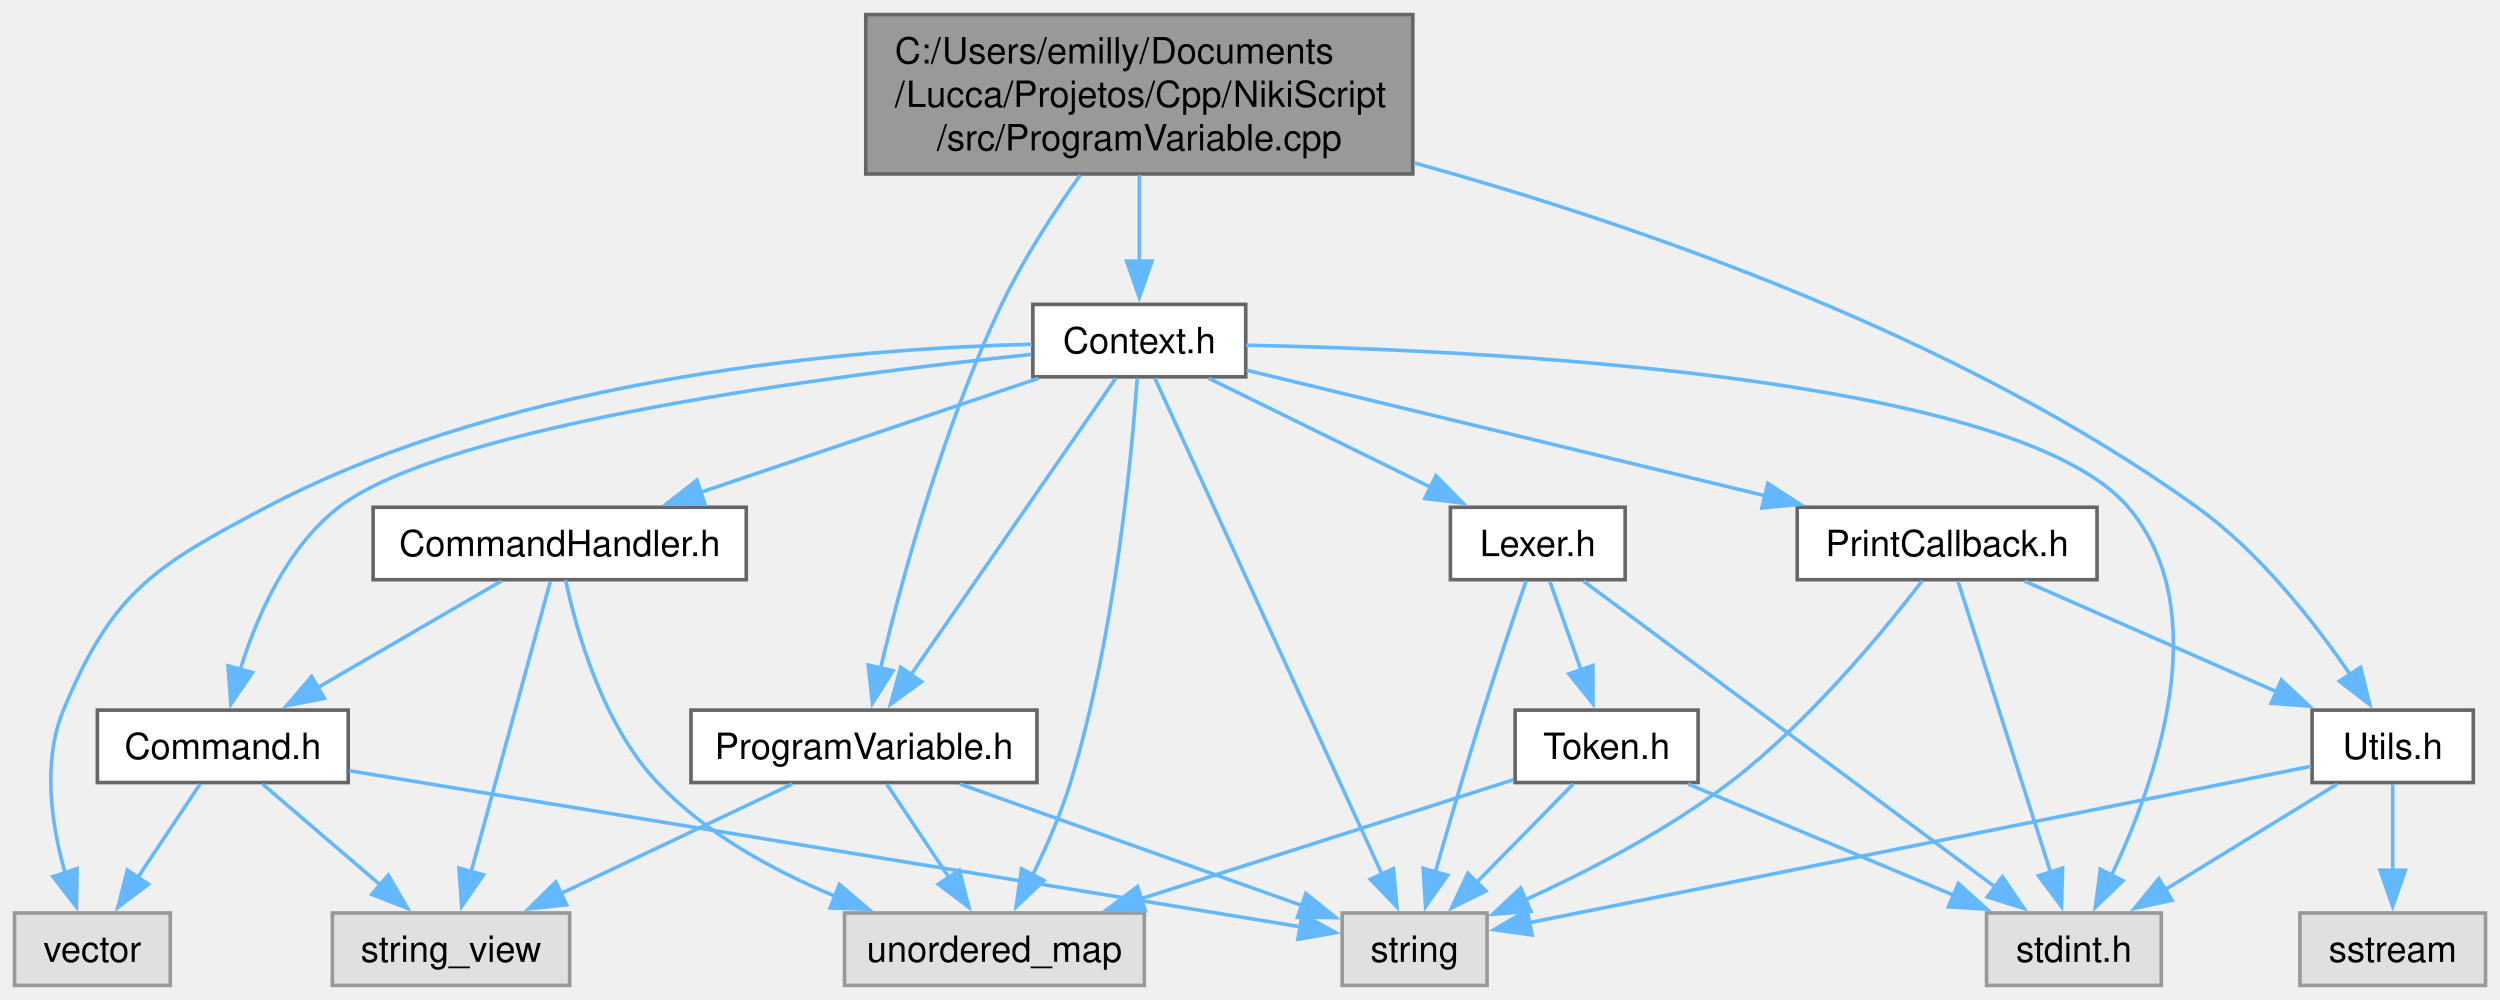
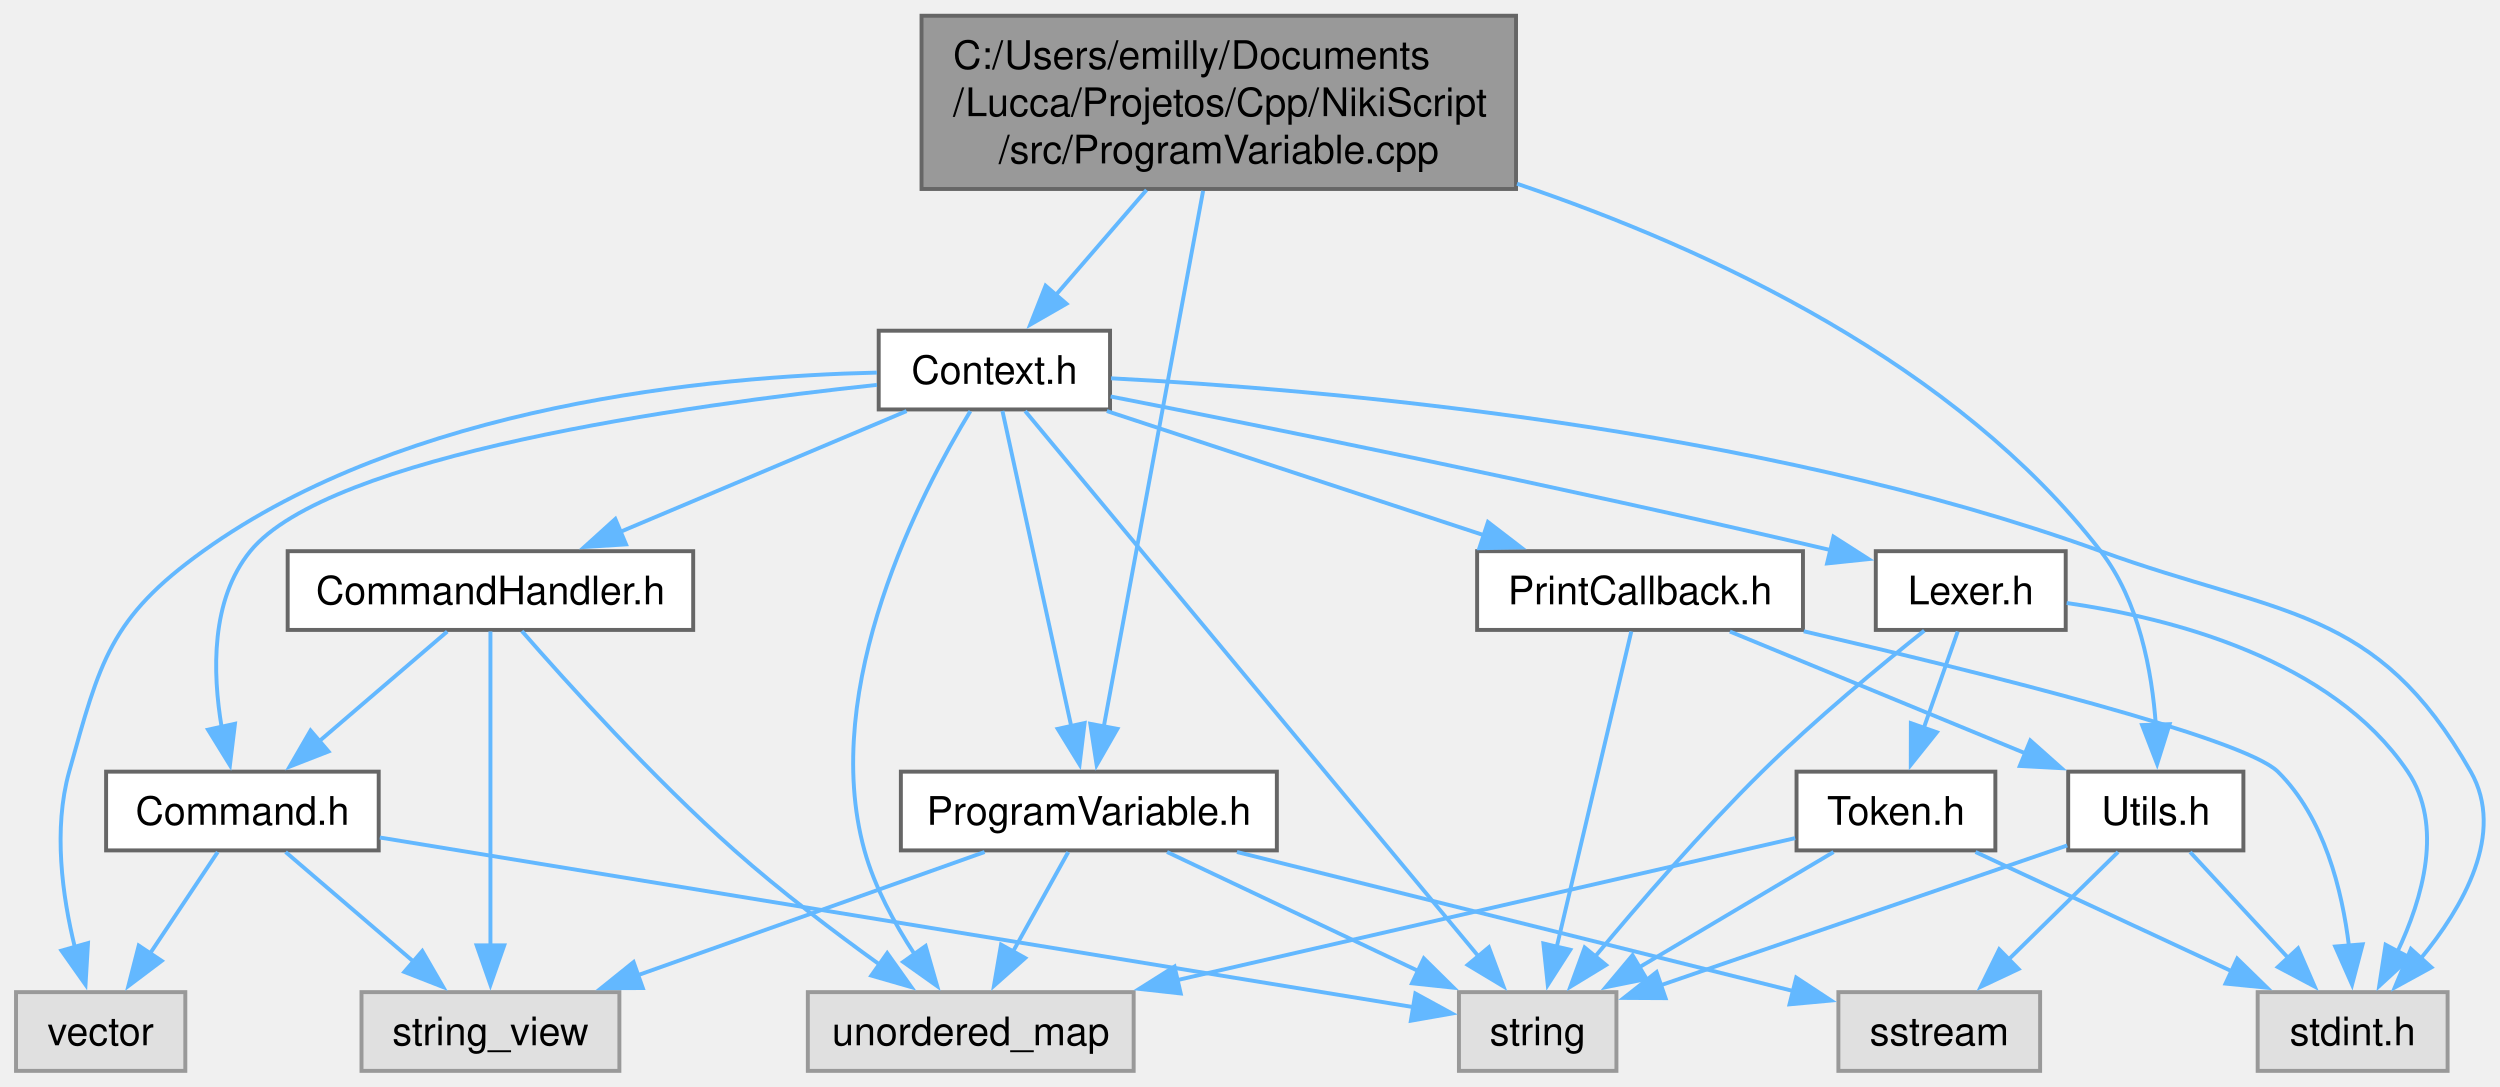
- <svg xmlns="http://www.w3.org/2000/svg" xmlns:xlink="http://www.w3.org/1999/xlink" width="690pt" height="276pt" viewBox="0.00 0.00 690.12 276.00">
+ <svg xmlns="http://www.w3.org/2000/svg" xmlns:xlink="http://www.w3.org/1999/xlink" width="635pt" height="276pt" viewBox="0.00 0.00 634.86 276.00">
  <g id="graph0" class="graph" transform="scale(1 1) rotate(0) translate(4 272)">
    <g id="Node000001" class="node">
      <g id="a_Node000001">
        <a xlink:title=" ">
-           <polygon fill="#999999" stroke="#666666" points="386,-268 235,-268 235,-224 386,-224 386,-268" />
-           <text text-anchor="start" x="243" y="-254.5" font-family="Helvetica,sans-Serif" font-size="10.00">C:/Users/emilly/Documents</text>
-           <text text-anchor="start" x="243" y="-242.5" font-family="Helvetica,sans-Serif" font-size="10.00">/Lucca/Projetos/Cpp/NikiScript</text>
-           <text text-anchor="middle" x="310.5" y="-230.5" font-family="Helvetica,sans-Serif" font-size="10.00">/src/ProgramVariable.cpp</text>
+           <polygon fill="#999999" stroke="#666666" points="381,-268 230,-268 230,-224 381,-224 381,-268" />
+           <text text-anchor="start" x="238" y="-254.5" font-family="Helvetica,sans-Serif" font-size="10.00">C:/Users/emilly/Documents</text>
+           <text text-anchor="start" x="238" y="-242.5" font-family="Helvetica,sans-Serif" font-size="10.00">/Lucca/Projetos/Cpp/NikiScript</text>
+           <text text-anchor="middle" x="305.5" y="-230.5" font-family="Helvetica,sans-Serif" font-size="10.00">/src/ProgramVariable.cpp</text>
        </a>
      </g>
    </g>
    <g id="Node000002" class="node">
      <g id="a_Node000002">
        <a xlink:href="_program_variable_8h.html" target="_top" xlink:title=" ">
-           <polygon fill="white" stroke="#666666" points="282.25,-76 186.75,-76 186.75,-56 282.25,-56 282.25,-76" />
-           <text text-anchor="middle" x="234.5" y="-62.5" font-family="Helvetica,sans-Serif" font-size="10.00">ProgramVariable.h</text>
+           <polygon fill="white" stroke="#666666" points="320.25,-76 224.75,-76 224.75,-56 320.25,-56 320.25,-76" />
+           <text text-anchor="middle" x="272.5" y="-62.5" font-family="Helvetica,sans-Serif" font-size="10.00">ProgramVariable.h</text>
        </a>
      </g>
    </g>
    <g id="edge1_Node000001_Node000002" class="edge">
      <g id="a_edge1_Node000001_Node000002">
        <a xlink:title=" ">
-           <path fill="none" stroke="#63b8ff" d="M294.18,-223.67C286.81,-213.32 278.45,-200.45 272.5,-188 256.4,-154.34 244.96,-112.22 239.07,-87.59" />
-           <polygon fill="#63b8ff" stroke="#63b8ff" points="242.5,-86.88 236.84,-77.92 235.68,-88.45 242.5,-86.88" />
+           <path fill="none" stroke="#63b8ff" d="M301.52,-223.53C295.1,-188.93 282.57,-121.29 276.28,-87.39" />
+           <polygon fill="#63b8ff" stroke="#63b8ff" points="279.74,-86.87 274.48,-77.68 272.86,-88.15 279.74,-86.87" />
+         </a>
+       </g>
+     </g>
+     <g id="Node000007" class="node">
+       <g id="a_Node000007">
+         <a xlink:href="_context_8h.html" target="_top" xlink:title=" ">
+           <polygon fill="white" stroke="#666666" points="277.88,-188 219.12,-188 219.12,-168 277.88,-168 277.88,-188" />
+           <text text-anchor="middle" x="248.5" y="-174.5" font-family="Helvetica,sans-Serif" font-size="10.00">Context.h</text>
+         </a>
+       </g>
+     </g>
+     <g id="edge6_Node000001_Node000007" class="edge">
+       <g id="a_edge6_Node000001_Node000007">
+         <a xlink:title=" ">
+           <path fill="none" stroke="#63b8ff" d="M287.15,-223.75C279.68,-215.1 271.14,-205.21 263.99,-196.93" />
+           <polygon fill="#63b8ff" stroke="#63b8ff" points="266.81,-194.84 257.62,-189.56 261.51,-199.42 266.81,-194.84" />
+         </a>
+       </g>
+     </g>
+     <g id="Node000013" class="node">
+       <g id="a_Node000013">
+         <a xlink:href="_utils_8h.html" target="_top" xlink:title=" ">
+           <polygon fill="white" stroke="#666666" points="565.75,-76 521.25,-76 521.25,-56 565.75,-56 565.75,-76" />
+           <text text-anchor="middle" x="543.5" y="-62.5" font-family="Helvetica,sans-Serif" font-size="10.00">Utils.h</text>
+         </a>
+       </g>
+     </g>
+     <g id="edge34_Node000001_Node000013" class="edge">
+       <g id="a_edge34_Node000001_Node000013">
+         <a xlink:title=" ">
+           <path fill="none" stroke="#63b8ff" d="M381.25,-225.33C430.75,-208.58 492.81,-179.48 529.5,-132 539.23,-119.41 542.54,-101.54 543.52,-87.72" />
+           <polygon fill="#63b8ff" stroke="#63b8ff" points="547.01,-88.06 543.84,-77.95 540.02,-87.83 547.01,-88.06" />
+         </a>
+       </g>
+     </g>
+     <g id="Node000003" class="node">
+       <g id="a_Node000003">
+         <a xlink:title=" ">
+           <polygon fill="#e0e0e0" stroke="#999999" points="406.5,-20 366.5,-20 366.5,0 406.5,0 406.5,-20" />
+           <text text-anchor="middle" x="386.5" y="-6.5" font-family="Helvetica,sans-Serif" font-size="10.00">string</text>
+         </a>
+       </g>
+     </g>
+     <g id="edge2_Node000002_Node000003" class="edge">
+       <g id="a_edge2_Node000002_Node000003">
+         <a xlink:title=" ">
+           <path fill="none" stroke="#63b8ff" d="M292.36,-55.59C309.99,-47.24 336.01,-34.92 356.23,-25.34" />
+           <polygon fill="#63b8ff" stroke="#63b8ff" points="357.58,-28.57 365.12,-21.13 354.58,-22.25 357.58,-28.57" />
+         </a>
+       </g>
+     </g>
+     <g id="Node000004" class="node">
+       <g id="a_Node000004">
+         <a xlink:title=" ">
+           <polygon fill="#e0e0e0" stroke="#999999" points="153.25,-20 87.75,-20 87.75,0 153.25,0 153.25,-20" />
+           <text text-anchor="middle" x="120.5" y="-6.5" font-family="Helvetica,sans-Serif" font-size="10.00">string_view</text>
+         </a>
+       </g>
+     </g>
+     <g id="edge3_Node000002_Node000004" class="edge">
+       <g id="a_edge3_Node000002_Node000004">
+         <a xlink:title=" ">
+           <path fill="none" stroke="#63b8ff" d="M246.02,-55.59C221.65,-46.94 185.25,-34 157.91,-24.29" />
+           <polygon fill="#63b8ff" stroke="#63b8ff" points="159.2,-21.04 148.61,-20.99 156.86,-27.63 159.2,-21.04" />
+         </a>
+       </g>
+     </g>
+     <g id="Node000005" class="node">
+       <g id="a_Node000005">
+         <a xlink:title=" ">
+           <polygon fill="#e0e0e0" stroke="#999999" points="514.12,-20 462.88,-20 462.88,0 514.12,0 514.12,-20" />
+           <text text-anchor="middle" x="488.5" y="-6.5" font-family="Helvetica,sans-Serif" font-size="10.00">sstream</text>
+         </a>
+       </g>
+     </g>
+     <g id="edge4_Node000002_Node000005" class="edge">
+       <g id="a_edge4_Node000002_Node000005">
+         <a xlink:title=" ">
+           <path fill="none" stroke="#63b8ff" d="M310.12,-55.59C349.84,-45.67 412.04,-30.12 451.51,-20.25" />
+           <polygon fill="#63b8ff" stroke="#63b8ff" points="452.17,-23.69 461.02,-17.87 450.47,-16.9 452.17,-23.69" />
        </a>
      </g>
    </g>
    <g id="Node000006" class="node">
      <g id="a_Node000006">
-         <a xlink:href="_context_8h.html" target="_top" xlink:title=" ">
-           <polygon fill="white" stroke="#666666" points="339.88,-188 281.12,-188 281.12,-168 339.88,-168 339.88,-188" />
-           <text text-anchor="middle" x="310.5" y="-174.5" font-family="Helvetica,sans-Serif" font-size="10.00">Context.h</text>
-         </a>
-       </g>
-     </g>
-     <g id="edge5_Node000001_Node000006" class="edge">
-       <g id="a_edge5_Node000001_Node000006">
-         <a xlink:title=" ">
-           <path fill="none" stroke="#63b8ff" d="M310.5,-223.75C310.5,-216.13 310.5,-207.53 310.5,-199.93" />
-           <polygon fill="#63b8ff" stroke="#63b8ff" points="314,-199.93 310.5,-189.93 307,-199.93 314,-199.93" />
-         </a>
-       </g>
-     </g>
-     <g id="Node000012" class="node">
-       <g id="a_Node000012">
-         <a xlink:href="_utils_8h.html" target="_top" xlink:title=" ">
-           <polygon fill="white" stroke="#666666" points="678.75,-76 634.25,-76 634.25,-56 678.75,-56 678.75,-76" />
-           <text text-anchor="middle" x="656.5" y="-62.5" font-family="Helvetica,sans-Serif" font-size="10.00">Utils.h</text>
-         </a>
-       </g>
-     </g>
-     <g id="edge33_Node000001_Node000012" class="edge">
-       <g id="a_edge33_Node000001_Node000012">
-         <a xlink:title=" ">
-           <path fill="none" stroke="#63b8ff" d="M386.43,-227.06C448.61,-209.81 536.74,-179.28 602.5,-132 619.94,-119.46 635.1,-99.99 644.88,-85.63" />
-           <polygon fill="#63b8ff" stroke="#63b8ff" points="647.64,-87.8 650.18,-77.51 641.78,-83.97 647.64,-87.8" />
-         </a>
-       </g>
-     </g>
-     <g id="Node000003" class="node">
-       <g id="a_Node000003">
-         <a xlink:title=" ">
-           <polygon fill="#e0e0e0" stroke="#999999" points="406.5,-20 366.5,-20 366.5,0 406.5,0 406.5,-20" />
-           <text text-anchor="middle" x="386.5" y="-6.5" font-family="Helvetica,sans-Serif" font-size="10.00">string</text>
-         </a>
-       </g>
-     </g>
-     <g id="edge2_Node000002_Node000003" class="edge">
-       <g id="a_edge2_Node000002_Node000003">
-         <a xlink:title=" ">
-           <path fill="none" stroke="#63b8ff" d="M260.98,-55.59C287.29,-46.25 327.63,-31.91 355.45,-22.03" />
-           <polygon fill="#63b8ff" stroke="#63b8ff" points="356.48,-25.38 364.73,-18.73 354.14,-18.78 356.48,-25.38" />
-         </a>
-       </g>
-     </g>
-     <g id="Node000004" class="node">
-       <g id="a_Node000004">
-         <a xlink:title=" ">
-           <polygon fill="#e0e0e0" stroke="#999999" points="153.25,-20 87.75,-20 87.75,0 153.25,0 153.25,-20" />
-           <text text-anchor="middle" x="120.5" y="-6.5" font-family="Helvetica,sans-Serif" font-size="10.00">string_view</text>
-         </a>
-       </g>
-     </g>
-     <g id="edge3_Node000002_Node000004" class="edge">
-       <g id="a_edge3_Node000002_Node000004">
-         <a xlink:title=" ">
-           <path fill="none" stroke="#63b8ff" d="M214.64,-55.59C197.01,-47.24 170.99,-34.92 150.77,-25.34" />
-           <polygon fill="#63b8ff" stroke="#63b8ff" points="152.42,-22.25 141.88,-21.13 149.42,-28.57 152.42,-22.25" />
-         </a>
-       </g>
-     </g>
-     <g id="Node000005" class="node">
-       <g id="a_Node000005">
-         <a xlink:title=" ">
-           <polygon fill="#e0e0e0" stroke="#999999" points="311.88,-20 229.12,-20 229.12,0 311.88,0 311.88,-20" />
-           <text text-anchor="middle" x="270.5" y="-6.5" font-family="Helvetica,sans-Serif" font-size="10.00">unordered_map</text>
-         </a>
-       </g>
-     </g>
-     <g id="edge4_Node000002_Node000005" class="edge">
-       <g id="a_edge4_Node000002_Node000005">
-         <a xlink:title=" ">
-           <path fill="none" stroke="#63b8ff" d="M240.77,-55.59C245.52,-48.47 252.2,-38.45 258.02,-29.72" />
-           <polygon fill="#63b8ff" stroke="#63b8ff" points="260.83,-31.82 263.46,-21.56 255,-27.94 260.83,-31.82" />
-         </a>
-       </g>
-     </g>
-     <g id="edge25_Node000006_Node000002" class="edge">
-       <g id="a_edge25_Node000006_Node000002">
-         <a xlink:title=" ">
-           <path fill="none" stroke="#63b8ff" d="M304.02,-167.62C291.51,-149.52 263.83,-109.45 247.42,-85.7" />
-           <polygon fill="#63b8ff" stroke="#63b8ff" points="250.39,-83.84 241.82,-77.6 244.63,-87.82 250.39,-83.84" />
-         </a>
-       </g>
-     </g>
-     <g id="edge8_Node000006_Node000003" class="edge">
-       <g id="a_edge8_Node000006_Node000003">
-         <a xlink:title=" ">
-           <path fill="none" stroke="#63b8ff" d="M314.8,-167.6C326.87,-141.23 361.23,-66.19 377.61,-30.42" />
-           <polygon fill="#63b8ff" stroke="#63b8ff" points="380.63,-32.22 381.61,-21.67 374.27,-29.31 380.63,-32.22" />
-         </a>
-       </g>
-     </g>
-     <g id="edge9_Node000006_Node000005" class="edge">
-       <g id="a_edge9_Node000006_Node000005">
-         <a xlink:title=" ">
-           <path fill="none" stroke="#63b8ff" d="M309.93,-167.69C308.48,-147.14 303.85,-96.47 291.5,-56 288.86,-47.36 284.86,-38.25 281.06,-30.5" />
-           <polygon fill="#63b8ff" stroke="#63b8ff" points="284.21,-28.97 276.51,-21.69 277.99,-32.18 284.21,-28.97" />
-         </a>
-       </g>
-     </g>
-     <g id="Node000007" class="node">
-       <g id="a_Node000007">
+         <a xlink:title=" ">
+           <polygon fill="#e0e0e0" stroke="#999999" points="283.88,-20 201.12,-20 201.12,0 283.88,0 283.88,-20" />
+           <text text-anchor="middle" x="242.5" y="-6.5" font-family="Helvetica,sans-Serif" font-size="10.00">unordered_map</text>
+         </a>
+       </g>
+     </g>
+     <g id="edge5_Node000002_Node000006" class="edge">
+       <g id="a_edge5_Node000002_Node000006">
+         <a xlink:title=" ">
+           <path fill="none" stroke="#63b8ff" d="M267.27,-55.59C263.4,-48.63 257.99,-38.89 253.22,-30.29" />
+           <polygon fill="#63b8ff" stroke="#63b8ff" points="256.32,-28.66 248.4,-21.62 250.2,-32.06 256.32,-28.66" />
+         </a>
+       </g>
+     </g>
+     <g id="edge26_Node000007_Node000002" class="edge">
+       <g id="a_edge26_Node000007_Node000002">
+         <a xlink:title=" ">
+           <path fill="none" stroke="#63b8ff" d="M250.55,-167.62C254.41,-149.92 262.85,-111.24 268.07,-87.32" />
+           <polygon fill="#63b8ff" stroke="#63b8ff" points="271.42,-88.35 270.14,-77.83 264.59,-86.86 271.42,-88.35" />
+         </a>
+       </g>
+     </g>
+     <g id="edge9_Node000007_Node000003" class="edge">
+       <g id="a_edge9_Node000007_Node000003">
+         <a xlink:title=" ">
+           <path fill="none" stroke="#63b8ff" d="M256.31,-167.6C278.52,-140.89 342.25,-64.23 371.5,-29.05" />
+           <polygon fill="#63b8ff" stroke="#63b8ff" points="374.1,-31.39 377.8,-21.46 368.72,-26.91 374.1,-31.39" />
+         </a>
+       </g>
+     </g>
+     <g id="edge10_Node000007_Node000006" class="edge">
+       <g id="a_edge10_Node000007_Node000006">
+         <a xlink:title=" ">
+           <path fill="none" stroke="#63b8ff" d="M242.41,-167.58C230.03,-147.21 203.99,-97.55 215.5,-56 218.07,-46.7 223.14,-37.4 228.19,-29.68" />
+           <polygon fill="#63b8ff" stroke="#63b8ff" points="231.04,-31.72 233.97,-21.53 225.33,-27.67 231.04,-31.72" />
+         </a>
+       </g>
+     </g>
+     <g id="Node000008" class="node">
+       <g id="a_Node000008">
        <a xlink:title=" ">
          <polygon fill="#e0e0e0" stroke="#999999" points="43,-20 0,-20 0,0 43,0 43,-20" />
          <text text-anchor="middle" x="21.5" y="-6.5" font-family="Helvetica,sans-Serif" font-size="10.00">vector</text>
        </a>
      </g>
    </g>
-     <g id="edge6_Node000006_Node000007" class="edge">
-       <g id="a_edge6_Node000006_Node000007">
-         <a xlink:title=" ">
-           <path fill="none" stroke="#63b8ff" d="M280.86,-177C233.49,-175.82 138.97,-168.61 69.5,-132 38.36,-115.59 26.97,-108.52 13.5,-76 7.57,-61.68 10.22,-44.19 14,-30.96" />
-           <polygon fill="#63b8ff" stroke="#63b8ff" points="17.26,-32.25 17.09,-21.65 10.61,-30.04 17.26,-32.25" />
-         </a>
-       </g>
-     </g>
-     <g id="Node000008" class="node">
-       <g id="a_Node000008">
-         <a xlink:title=" ">
-           <polygon fill="#e0e0e0" stroke="#999999" points="592.62,-20 544.38,-20 544.38,0 592.62,0 592.62,-20" />
-           <text text-anchor="middle" x="568.5" y="-6.5" font-family="Helvetica,sans-Serif" font-size="10.00">stdint.h</text>
-         </a>
-       </g>
-     </g>
-     <g id="edge7_Node000006_Node000008" class="edge">
-       <g id="a_edge7_Node000006_Node000008">
-         <a xlink:title=" ">
-           <path fill="none" stroke="#63b8ff" d="M339.99,-176.73C404.02,-175.45 552.5,-168.53 583.5,-132 607.72,-103.46 591.32,-56.62 578.87,-30.37" />
-           <polygon fill="#63b8ff" stroke="#63b8ff" points="582.05,-28.9 574.42,-21.55 575.8,-32.06 582.05,-28.9" />
+     <g id="edge7_Node000007_Node000008" class="edge">
+       <g id="a_edge7_Node000007_Node000008">
+         <a xlink:title=" ">
+           <path fill="none" stroke="#63b8ff" d="M218.65,-177.36C176.62,-176.42 99.35,-169.23 47.5,-132 23.85,-115.02 21.35,-104.04 13.5,-76 9.41,-61.4 11.76,-44.37 14.94,-31.4" />
+           <polygon fill="#63b8ff" stroke="#63b8ff" points="18.28,-32.46 17.65,-21.89 11.54,-30.54 18.28,-32.46" />
        </a>
      </g>
    </g>
    <g id="Node000009" class="node">
      <g id="a_Node000009">
+         <a xlink:title=" ">
+           <polygon fill="#e0e0e0" stroke="#999999" points="617.62,-20 569.38,-20 569.38,0 617.62,0 617.62,-20" />
+           <text text-anchor="middle" x="593.5" y="-6.5" font-family="Helvetica,sans-Serif" font-size="10.00">stdint.h</text>
+         </a>
+       </g>
+     </g>
+     <g id="edge8_Node000007_Node000009" class="edge">
+       <g id="a_edge8_Node000007_Node000009">
+         <a xlink:title=" ">
+           <path fill="none" stroke="#63b8ff" d="M278.13,-175.91C330.39,-173.2 441.72,-163.85 529.5,-132 575.21,-115.41 599.47,-118.28 623.5,-76 632.38,-60.37 621.65,-41.66 610.64,-28.33" />
+           <polygon fill="#63b8ff" stroke="#63b8ff" points="613.51,-26.29 604.21,-21.19 608.3,-30.97 613.51,-26.29" />
+         </a>
+       </g>
+     </g>
+     <g id="Node000010" class="node">
+       <g id="a_Node000010">
        <a xlink:href="_command_8h.html" target="_top" xlink:title=" ">
          <polygon fill="white" stroke="#666666" points="92.12,-76 22.88,-76 22.88,-56 92.12,-56 92.12,-76" />
          <text text-anchor="middle" x="57.5" y="-62.5" font-family="Helvetica,sans-Serif" font-size="10.00">Command.h</text>
        </a>
      </g>
    </g>
-     <g id="edge10_Node000006_Node000009" class="edge">
-       <g id="a_edge10_Node000006_Node000009">
-         <a xlink:title=" ">
-           <path fill="none" stroke="#63b8ff" d="M280.72,-174.19C227.56,-168.65 119.11,-154.84 89.5,-132 75.18,-120.96 66.86,-101.82 62.3,-87.16" />
-           <polygon fill="#63b8ff" stroke="#63b8ff" points="65.72,-86.37 59.72,-77.64 58.96,-88.21 65.72,-86.37" />
-         </a>
-       </g>
-     </g>
-     <g id="Node000010" class="node">
-       <g id="a_Node000010">
-         <a xlink:href="_command_handler_8h.html" target="_top" xlink:title=" ">
-           <polygon fill="white" stroke="#666666" points="202,-132 99,-132 99,-112 202,-112 202,-132" />
-           <text text-anchor="middle" x="150.5" y="-118.5" font-family="Helvetica,sans-Serif" font-size="10.00">CommandHandler.h</text>
-         </a>
-       </g>
-     </g>
-     <g id="edge14_Node000006_Node000010" class="edge">
-       <g id="a_edge14_Node000006_Node000010">
-         <a xlink:title=" ">
-           <path fill="none" stroke="#63b8ff" d="M282.63,-167.59C256.75,-158.86 217.97,-145.77 189.11,-136.03" />
-           <polygon fill="#63b8ff" stroke="#63b8ff" points="190.62,-132.85 180.02,-132.96 188.38,-139.48 190.62,-132.85" />
+     <g id="edge11_Node000007_Node000010" class="edge">
+       <g id="a_edge11_Node000007_Node000010">
+         <a xlink:title=" ">
+           <path fill="none" stroke="#63b8ff" d="M218.67,-174.24C170.6,-169.12 79.37,-156.38 59.5,-132 49.46,-119.68 49.86,-101.26 52.25,-87.17" />
+           <polygon fill="#63b8ff" stroke="#63b8ff" points="55.61,-88.16 54.33,-77.64 48.77,-86.66 55.61,-88.16" />
        </a>
      </g>
    </g>
    <g id="Node000011" class="node">
      <g id="a_Node000011">
+         <a xlink:href="_command_handler_8h.html" target="_top" xlink:title=" ">
+           <polygon fill="white" stroke="#666666" points="172,-132 69,-132 69,-112 172,-112 172,-132" />
+           <text text-anchor="middle" x="120.5" y="-118.5" font-family="Helvetica,sans-Serif" font-size="10.00">CommandHandler.h</text>
+         </a>
+       </g>
+     </g>
+     <g id="edge15_Node000007_Node000011" class="edge">
+       <g id="a_edge15_Node000007_Node000011">
+         <a xlink:title=" ">
+           <path fill="none" stroke="#63b8ff" d="M226.2,-167.59C206.14,-159.13 176.38,-146.58 153.55,-136.94" />
+           <polygon fill="#63b8ff" stroke="#63b8ff" points="154.94,-133.73 144.36,-133.07 152.22,-140.18 154.94,-133.73" />
+         </a>
+       </g>
+     </g>
+     <g id="Node000012" class="node">
+       <g id="a_Node000012">
        <a xlink:href="_print_callback_8h.html" target="_top" xlink:title=" ">
-           <polygon fill="white" stroke="#666666" points="574.88,-132 492.12,-132 492.12,-112 574.88,-112 574.88,-132" />
-           <text text-anchor="middle" x="533.5" y="-118.5" font-family="Helvetica,sans-Serif" font-size="10.00">PrintCallback.h</text>
-         </a>
-       </g>
-     </g>
-     <g id="edge18_Node000006_Node000011" class="edge">
-       <g id="a_edge18_Node000006_Node000011">
-         <a xlink:title=" ">
-           <path fill="none" stroke="#63b8ff" d="M340.11,-169.83C376.62,-160.99 439.24,-145.82 483.32,-135.15" />
-           <polygon fill="#63b8ff" stroke="#63b8ff" points="484.01,-138.59 492.9,-132.83 482.36,-131.78 484.01,-138.59" />
+           <polygon fill="white" stroke="#666666" points="453.88,-132 371.12,-132 371.12,-112 453.88,-112 453.88,-132" />
+           <text text-anchor="middle" x="412.5" y="-118.5" font-family="Helvetica,sans-Serif" font-size="10.00">PrintCallback.h</text>
+         </a>
+       </g>
+     </g>
+     <g id="edge19_Node000007_Node000012" class="edge">
+       <g id="a_edge19_Node000007_Node000012">
+         <a xlink:title=" ">
+           <path fill="none" stroke="#63b8ff" d="M277.07,-167.59C303.6,-158.86 343.34,-145.77 372.92,-136.03" />
+           <polygon fill="#63b8ff" stroke="#63b8ff" points="373.87,-139.4 382.27,-132.95 371.68,-132.76 373.87,-139.4" />
        </a>
      </g>
    </g>
    <g id="Node000014" class="node">
      <g id="a_Node000014">
        <a xlink:href="_lexer_8h.html" target="_top" xlink:title=" ">
-           <polygon fill="white" stroke="#666666" points="444.62,-132 396.38,-132 396.38,-112 444.62,-112 444.62,-132" />
-           <text text-anchor="middle" x="420.5" y="-118.5" font-family="Helvetica,sans-Serif" font-size="10.00">Lexer.h</text>
-         </a>
-       </g>
-     </g>
-     <g id="edge26_Node000006_Node000014" class="edge">
-       <g id="a_edge26_Node000006_Node000014">
-         <a xlink:title=" ">
-           <path fill="none" stroke="#63b8ff" d="M329.66,-167.59C346.59,-159.28 371.55,-147.03 391.02,-137.47" />
-           <polygon fill="#63b8ff" stroke="#63b8ff" points="392.4,-140.7 399.83,-133.15 389.31,-134.41 392.4,-140.7" />
-         </a>
-       </g>
-     </g>
-     <g id="edge13_Node000009_Node000003" class="edge">
-       <g id="a_edge13_Node000009_Node000003">
+           <polygon fill="white" stroke="#666666" points="520.62,-132 472.38,-132 472.38,-112 520.62,-112 520.62,-132" />
+           <text text-anchor="middle" x="496.5" y="-118.5" font-family="Helvetica,sans-Serif" font-size="10.00">Lexer.h</text>
+         </a>
+       </g>
+     </g>
+     <g id="edge27_Node000007_Node000014" class="edge">
+       <g id="a_edge27_Node000007_Node000014">
+         <a xlink:title=" ">
+           <path fill="none" stroke="#63b8ff" d="M278.03,-171.29C317.39,-163.57 389.45,-149.07 461.01,-132.25" />
+           <polygon fill="#63b8ff" stroke="#63b8ff" points="461.63,-135.7 470.55,-129.99 460.01,-128.89 461.63,-135.7" />
+         </a>
+       </g>
+     </g>
+     <g id="edge14_Node000010_Node000003" class="edge">
+       <g id="a_edge14_Node000010_Node000003">
        <a xlink:title=" ">
          <path fill="none" stroke="#63b8ff" d="M92.4,-59.27C156.74,-48.71 293.12,-26.33 354.9,-16.19" />
          <polygon fill="#63b8ff" stroke="#63b8ff" points="355.43,-19.65 364.73,-14.57 354.29,-12.74 355.43,-19.65" />
        </a>
      </g>
    </g>
-     <g id="edge12_Node000009_Node000004" class="edge">
-       <g id="a_edge12_Node000009_Node000004">
+     <g id="edge13_Node000010_Node000004" class="edge">
+       <g id="a_edge13_Node000010_Node000004">
        <a xlink:title=" ">
          <path fill="none" stroke="#63b8ff" d="M68.47,-55.59C77.42,-47.93 90.27,-36.91 100.96,-27.75" />
          <polygon fill="#63b8ff" stroke="#63b8ff" points="103.19,-30.45 108.5,-21.28 98.63,-25.13 103.19,-30.45" />
        </a>
      </g>
    </g>
-     <g id="edge11_Node000009_Node000007" class="edge">
-       <g id="a_edge11_Node000009_Node000007">
+     <g id="edge12_Node000010_Node000008" class="edge">
+       <g id="a_edge12_Node000010_Node000008">
        <a xlink:title=" ">
          <path fill="none" stroke="#63b8ff" d="M51.23,-55.59C46.48,-48.47 39.8,-38.45 33.98,-29.72" />
          <polygon fill="#63b8ff" stroke="#63b8ff" points="37,-27.94 28.54,-21.56 31.17,-31.82 37,-27.94" />
        </a>
      </g>
    </g>
-     <g id="edge16_Node000010_Node000004" class="edge">
-       <g id="a_edge16_Node000010_Node000004">
-         <a xlink:title=" ">
-           <path fill="none" stroke="#63b8ff" d="M147.94,-111.62C143.12,-93.92 132.57,-55.24 126.04,-31.32" />
-           <polygon fill="#63b8ff" stroke="#63b8ff" points="129.46,-30.54 123.45,-21.82 122.7,-32.38 129.46,-30.54" />
-         </a>
-       </g>
-     </g>
-     <g id="edge15_Node000010_Node000005" class="edge">
-       <g id="a_edge15_Node000010_Node000005">
-         <a xlink:title=" ">
-           <path fill="none" stroke="#63b8ff" d="M152.14,-111.9C155.02,-98.2 162.23,-72.17 177.5,-56 190.86,-41.85 209.6,-31.62 226.76,-24.52" />
-           <polygon fill="#63b8ff" stroke="#63b8ff" points="227.7,-27.9 235.76,-21.04 225.17,-21.38 227.7,-27.9" />
-         </a>
-       </g>
-     </g>
-     <g id="edge17_Node000010_Node000009" class="edge">
-       <g id="a_edge17_Node000010_Node000009">
-         <a xlink:title=" ">
-           <path fill="none" stroke="#63b8ff" d="M134.3,-111.59C120.25,-103.44 99.67,-91.48 83.34,-82" />
-           <polygon fill="#63b8ff" stroke="#63b8ff" points="85.54,-79.23 75.13,-77.24 82.03,-85.29 85.54,-79.23" />
-         </a>
-       </g>
-     </g>
-     <g id="edge20_Node000011_Node000003" class="edge">
-       <g id="a_edge20_Node000011_Node000003">
-         <a xlink:title=" ">
-           <path fill="none" stroke="#63b8ff" d="M526.59,-111.65C516.22,-98.09 495.48,-72.76 473.5,-56 456.14,-42.77 434.32,-31.49 416.87,-23.54" />
-           <polygon fill="#63b8ff" stroke="#63b8ff" points="418.6,-20.47 408.04,-19.64 415.77,-26.88 418.6,-20.47" />
-         </a>
-       </g>
-     </g>
-     <g id="edge19_Node000011_Node000008" class="edge">
-       <g id="a_edge19_Node000011_Node000008">
-         <a xlink:title=" ">
-           <path fill="none" stroke="#63b8ff" d="M536.48,-111.62C542.12,-93.92 554.42,-55.24 562.03,-31.32" />
-           <polygon fill="#63b8ff" stroke="#63b8ff" points="565.37,-32.39 565.06,-21.8 558.7,-30.27 565.37,-32.39" />
-         </a>
-       </g>
-     </g>
-     <g id="edge21_Node000011_Node000012" class="edge">
-       <g id="a_edge21_Node000011_Node000012">
-         <a xlink:title=" ">
-           <path fill="none" stroke="#63b8ff" d="M554.92,-111.59C574.12,-103.17 602.54,-90.69 624.44,-81.07" />
-           <polygon fill="#63b8ff" stroke="#63b8ff" points="625.77,-84.31 633.52,-77.09 622.96,-77.9 625.77,-84.31" />
-         </a>
-       </g>
-     </g>
-     <g id="edge23_Node000012_Node000003" class="edge">
-       <g id="a_edge23_Node000012_Node000003">
-         <a xlink:title=" ">
-           <path fill="none" stroke="#63b8ff" d="M633.94,-60.49C585.89,-50.88 473.3,-28.36 418.12,-17.32" />
-           <polygon fill="#63b8ff" stroke="#63b8ff" points="418.92,-13.91 408.43,-15.39 417.55,-20.78 418.92,-13.91" />
-         </a>
-       </g>
-     </g>
-     <g id="edge22_Node000012_Node000008" class="edge">
-       <g id="a_edge22_Node000012_Node000008">
-         <a xlink:title=" ">
-           <path fill="none" stroke="#63b8ff" d="M641.17,-55.59C628,-47.51 608.77,-35.71 593.39,-26.27" />
-           <polygon fill="#63b8ff" stroke="#63b8ff" points="595.59,-23.52 585.24,-21.27 591.93,-29.48 595.59,-23.52" />
-         </a>
-       </g>
-     </g>
-     <g id="Node000013" class="node">
-       <g id="a_Node000013">
-         <a xlink:title=" ">
-           <polygon fill="#e0e0e0" stroke="#999999" points="682.12,-20 630.88,-20 630.88,0 682.12,0 682.12,-20" />
-           <text text-anchor="middle" x="656.5" y="-6.5" font-family="Helvetica,sans-Serif" font-size="10.00">sstream</text>
-         </a>
-       </g>
-     </g>
-     <g id="edge24_Node000012_Node000013" class="edge">
-       <g id="a_edge24_Node000012_Node000013">
-         <a xlink:title=" ">
-           <path fill="none" stroke="#63b8ff" d="M656.5,-55.59C656.5,-49.01 656.5,-39.96 656.5,-31.73" />
-           <polygon fill="#63b8ff" stroke="#63b8ff" points="660,-31.81 656.5,-21.81 653,-31.81 660,-31.81" />
-         </a>
-       </g>
-     </g>
-     <g id="edge28_Node000014_Node000003" class="edge">
-       <g id="a_edge28_Node000014_Node000003">
-         <a xlink:title=" ">
-           <path fill="none" stroke="#63b8ff" d="M417.3,-111.72C414.19,-102.65 409.38,-88.42 405.5,-76 400.82,-61.03 395.86,-44.02 392.18,-31.15" />
-           <polygon fill="#63b8ff" stroke="#63b8ff" points="395.61,-30.41 389.51,-21.75 388.87,-32.32 395.61,-30.41" />
-         </a>
-       </g>
-     </g>
-     <g id="edge27_Node000014_Node000008" class="edge">
-       <g id="a_edge27_Node000014_Node000008">
-         <a xlink:title=" ">
-           <path fill="none" stroke="#63b8ff" d="M433.12,-111.62C458.35,-92.87 515.29,-50.55 546.69,-27.21" />
-           <polygon fill="#63b8ff" stroke="#63b8ff" points="548.76,-30.03 554.7,-21.26 544.58,-24.41 548.76,-30.03" />
+     <g id="edge17_Node000011_Node000004" class="edge">
+       <g id="a_edge17_Node000011_Node000004">
+         <a xlink:title=" ">
+           <path fill="none" stroke="#63b8ff" d="M120.5,-111.62C120.5,-94.01 120.5,-55.59 120.5,-31.65" />
+           <polygon fill="#63b8ff" stroke="#63b8ff" points="124,-31.87 120.5,-21.87 117,-31.87 124,-31.87" />
+         </a>
+       </g>
+     </g>
+     <g id="edge16_Node000011_Node000006" class="edge">
+       <g id="a_edge16_Node000011_Node000006">
+         <a xlink:title=" ">
+           <path fill="none" stroke="#63b8ff" d="M128.48,-111.71C139.88,-98.66 161.75,-74.43 182.5,-56 194.1,-45.7 207.89,-35.24 219.33,-27.01" />
+           <polygon fill="#63b8ff" stroke="#63b8ff" points="221.28,-29.91 227.42,-21.27 217.24,-24.2 221.28,-29.91" />
+         </a>
+       </g>
+     </g>
+     <g id="edge18_Node000011_Node000010" class="edge">
+       <g id="a_edge18_Node000011_Node000010">
+         <a xlink:title=" ">
+           <path fill="none" stroke="#63b8ff" d="M109.53,-111.59C100.58,-103.93 87.73,-92.91 77.04,-83.75" />
+           <polygon fill="#63b8ff" stroke="#63b8ff" points="79.37,-81.13 69.5,-77.28 74.81,-86.45 79.37,-81.13" />
+         </a>
+       </g>
+     </g>
+     <g id="edge21_Node000012_Node000003" class="edge">
+       <g id="a_edge21_Node000012_Node000003">
+         <a xlink:title=" ">
+           <path fill="none" stroke="#63b8ff" d="M410.28,-111.62C406.1,-93.92 396.96,-55.24 391.3,-31.32" />
+           <polygon fill="#63b8ff" stroke="#63b8ff" points="394.77,-30.75 389.06,-21.83 387.95,-32.36 394.77,-30.75" />
+         </a>
+       </g>
+     </g>
+     <g id="edge20_Node000012_Node000009" class="edge">
+       <g id="a_edge20_Node000012_Node000009">
+         <a xlink:title=" ">
+           <path fill="none" stroke="#63b8ff" d="M454.08,-111.66C499.13,-101.2 565.8,-84.58 574.5,-76 586.28,-64.38 590.85,-45.88 592.58,-31.59" />
+           <polygon fill="#63b8ff" stroke="#63b8ff" points="596.04,-32.14 593.35,-21.9 589.07,-31.58 596.04,-32.14" />
+         </a>
+       </g>
+     </g>
+     <g id="edge22_Node000012_Node000013" class="edge">
+       <g id="a_edge22_Node000012_Node000013">
+         <a xlink:title=" ">
+           <path fill="none" stroke="#63b8ff" d="M435.32,-111.59C456.08,-103.04 486.96,-90.31 510.42,-80.63" />
+           <polygon fill="#63b8ff" stroke="#63b8ff" points="511.63,-83.92 519.54,-76.88 508.96,-77.45 511.63,-83.92" />
+         </a>
+       </g>
+     </g>
+     <g id="edge24_Node000013_Node000003" class="edge">
+       <g id="a_edge24_Node000013_Node000003">
+         <a xlink:title=" ">
+           <path fill="none" stroke="#63b8ff" d="M521.01,-57.26C493.94,-47.95 448.34,-32.27 417.84,-21.78" />
+           <polygon fill="#63b8ff" stroke="#63b8ff" points="418.98,-18.47 408.39,-18.53 416.7,-25.09 418.98,-18.47" />
+         </a>
+       </g>
+     </g>
+     <g id="edge25_Node000013_Node000005" class="edge">
+       <g id="a_edge25_Node000013_Node000005">
+         <a xlink:title=" ">
+           <path fill="none" stroke="#63b8ff" d="M533.92,-55.59C526.27,-48.08 515.34,-37.35 506.12,-28.3" />
+           <polygon fill="#63b8ff" stroke="#63b8ff" points="508.64,-25.87 499.05,-21.36 503.73,-30.86 508.64,-25.87" />
+         </a>
+       </g>
+     </g>
+     <g id="edge23_Node000013_Node000009" class="edge">
+       <g id="a_edge23_Node000013_Node000009">
+         <a xlink:title=" ">
+           <path fill="none" stroke="#63b8ff" d="M552.21,-55.59C559.09,-48.16 568.89,-37.58 577.22,-28.58" />
+           <polygon fill="#63b8ff" stroke="#63b8ff" points="579.64,-31.12 583.86,-21.41 574.5,-26.37 579.64,-31.12" />
+         </a>
+       </g>
+     </g>
+     <g id="edge29_Node000014_Node000003" class="edge">
+       <g id="a_edge29_Node000014_Node000003">
+         <a xlink:title=" ">
+           <path fill="none" stroke="#63b8ff" d="M484.7,-111.81C473.67,-103.03 456.92,-89.21 443.5,-76 428.18,-60.92 412.16,-42.37 401.02,-28.95" />
+           <polygon fill="#63b8ff" stroke="#63b8ff" points="403.86,-26.89 394.81,-21.38 398.44,-31.33 403.86,-26.89" />
+         </a>
+       </g>
+     </g>
+     <g id="edge28_Node000014_Node000009" class="edge">
+       <g id="a_edge28_Node000014_Node000009">
+         <a xlink:title=" ">
+           <path fill="none" stroke="#63b8ff" d="M520.86,-118.84C547.27,-115.05 588.21,-104.63 607.5,-76 616.66,-62.4 611.35,-43.88 604.8,-30.09" />
+           <polygon fill="#63b8ff" stroke="#63b8ff" points="608.05,-28.74 600.25,-21.56 601.87,-32.03 608.05,-28.74" />
        </a>
      </g>
    </g>
    <g id="Node000015" class="node">
      <g id="a_Node000015">
        <a xlink:href="_token_8h.html" target="_top" xlink:title=" ">
-           <polygon fill="white" stroke="#666666" points="464.75,-76 414.25,-76 414.25,-56 464.75,-56 464.75,-76" />
-           <text text-anchor="middle" x="439.5" y="-62.5" font-family="Helvetica,sans-Serif" font-size="10.00">Token.h</text>
-         </a>
-       </g>
-     </g>
-     <g id="edge29_Node000014_Node000015" class="edge">
-       <g id="a_edge29_Node000014_Node000015">
-         <a xlink:title=" ">
-           <path fill="none" stroke="#63b8ff" d="M423.81,-111.59C426.18,-104.86 429.46,-95.53 432.41,-87.15" />
-           <polygon fill="#63b8ff" stroke="#63b8ff" points="435.71,-88.32 435.73,-77.73 429.11,-86 435.71,-88.32" />
-         </a>
-       </g>
-     </g>
-     <g id="edge31_Node000015_Node000003" class="edge">
-       <g id="a_edge31_Node000015_Node000003">
-         <a xlink:title=" ">
-           <path fill="none" stroke="#63b8ff" d="M430.27,-55.59C422.9,-48.08 412.37,-37.35 403.48,-28.3" />
-           <polygon fill="#63b8ff" stroke="#63b8ff" points="406.19,-26.06 396.69,-21.38 401.19,-30.97 406.19,-26.06" />
-         </a>
-       </g>
-     </g>
-     <g id="edge32_Node000015_Node000005" class="edge">
-       <g id="a_edge32_Node000015_Node000005">
-         <a xlink:title=" ">
-           <path fill="none" stroke="#63b8ff" d="M413.83,-56.8C386.49,-48.06 342.84,-34.11 310.88,-23.9" />
-           <polygon fill="#63b8ff" stroke="#63b8ff" points="312.15,-20.63 301.56,-20.92 310.02,-27.3 312.15,-20.63" />
-         </a>
-       </g>
-     </g>
-     <g id="edge30_Node000015_Node000008" class="edge">
-       <g id="a_edge30_Node000015_Node000008">
-         <a xlink:title=" ">
-           <path fill="none" stroke="#63b8ff" d="M461.97,-55.59C482.29,-47.09 512.45,-34.46 535.51,-24.81" />
-           <polygon fill="#63b8ff" stroke="#63b8ff" points="536.59,-28.15 544.46,-21.06 533.88,-21.7 536.59,-28.15" />
+           <polygon fill="white" stroke="#666666" points="502.75,-76 452.25,-76 452.25,-56 502.75,-56 502.75,-76" />
+           <text text-anchor="middle" x="477.5" y="-62.5" font-family="Helvetica,sans-Serif" font-size="10.00">Token.h</text>
+         </a>
+       </g>
+     </g>
+     <g id="edge30_Node000014_Node000015" class="edge">
+       <g id="a_edge30_Node000014_Node000015">
+         <a xlink:title=" ">
+           <path fill="none" stroke="#63b8ff" d="M493.19,-111.59C490.82,-104.86 487.54,-95.53 484.59,-87.15" />
+           <polygon fill="#63b8ff" stroke="#63b8ff" points="487.89,-86 481.27,-77.73 481.29,-88.32 487.89,-86" />
+         </a>
+       </g>
+     </g>
+     <g id="edge32_Node000015_Node000003" class="edge">
+       <g id="a_edge32_Node000015_Node000003">
+         <a xlink:title=" ">
+           <path fill="none" stroke="#63b8ff" d="M461.65,-55.59C448.03,-47.51 428.14,-35.71 412.24,-26.27" />
+           <polygon fill="#63b8ff" stroke="#63b8ff" points="414.16,-23.35 403.78,-21.25 410.59,-29.37 414.16,-23.35" />
+         </a>
+       </g>
+     </g>
+     <g id="edge33_Node000015_Node000006" class="edge">
+       <g id="a_edge33_Node000015_Node000006">
+         <a xlink:title=" ">
+           <path fill="none" stroke="#63b8ff" d="M451.9,-59.12C414.38,-50.5 343.61,-34.23 294.8,-23.02" />
+           <polygon fill="#63b8ff" stroke="#63b8ff" points="295.83,-19.66 285.3,-20.83 294.26,-26.49 295.83,-19.66" />
+         </a>
+       </g>
+     </g>
+     <g id="edge31_Node000015_Node000009" class="edge">
+       <g id="a_edge31_Node000015_Node000009">
+         <a xlink:title=" ">
+           <path fill="none" stroke="#63b8ff" d="M497.71,-55.59C515.73,-47.21 542.37,-34.8 562.98,-25.21" />
+           <polygon fill="#63b8ff" stroke="#63b8ff" points="564.18,-28.51 571.76,-21.12 561.22,-22.17 564.18,-28.51" />
        </a>
      </g>
    </g>
  </g>
</svg>
